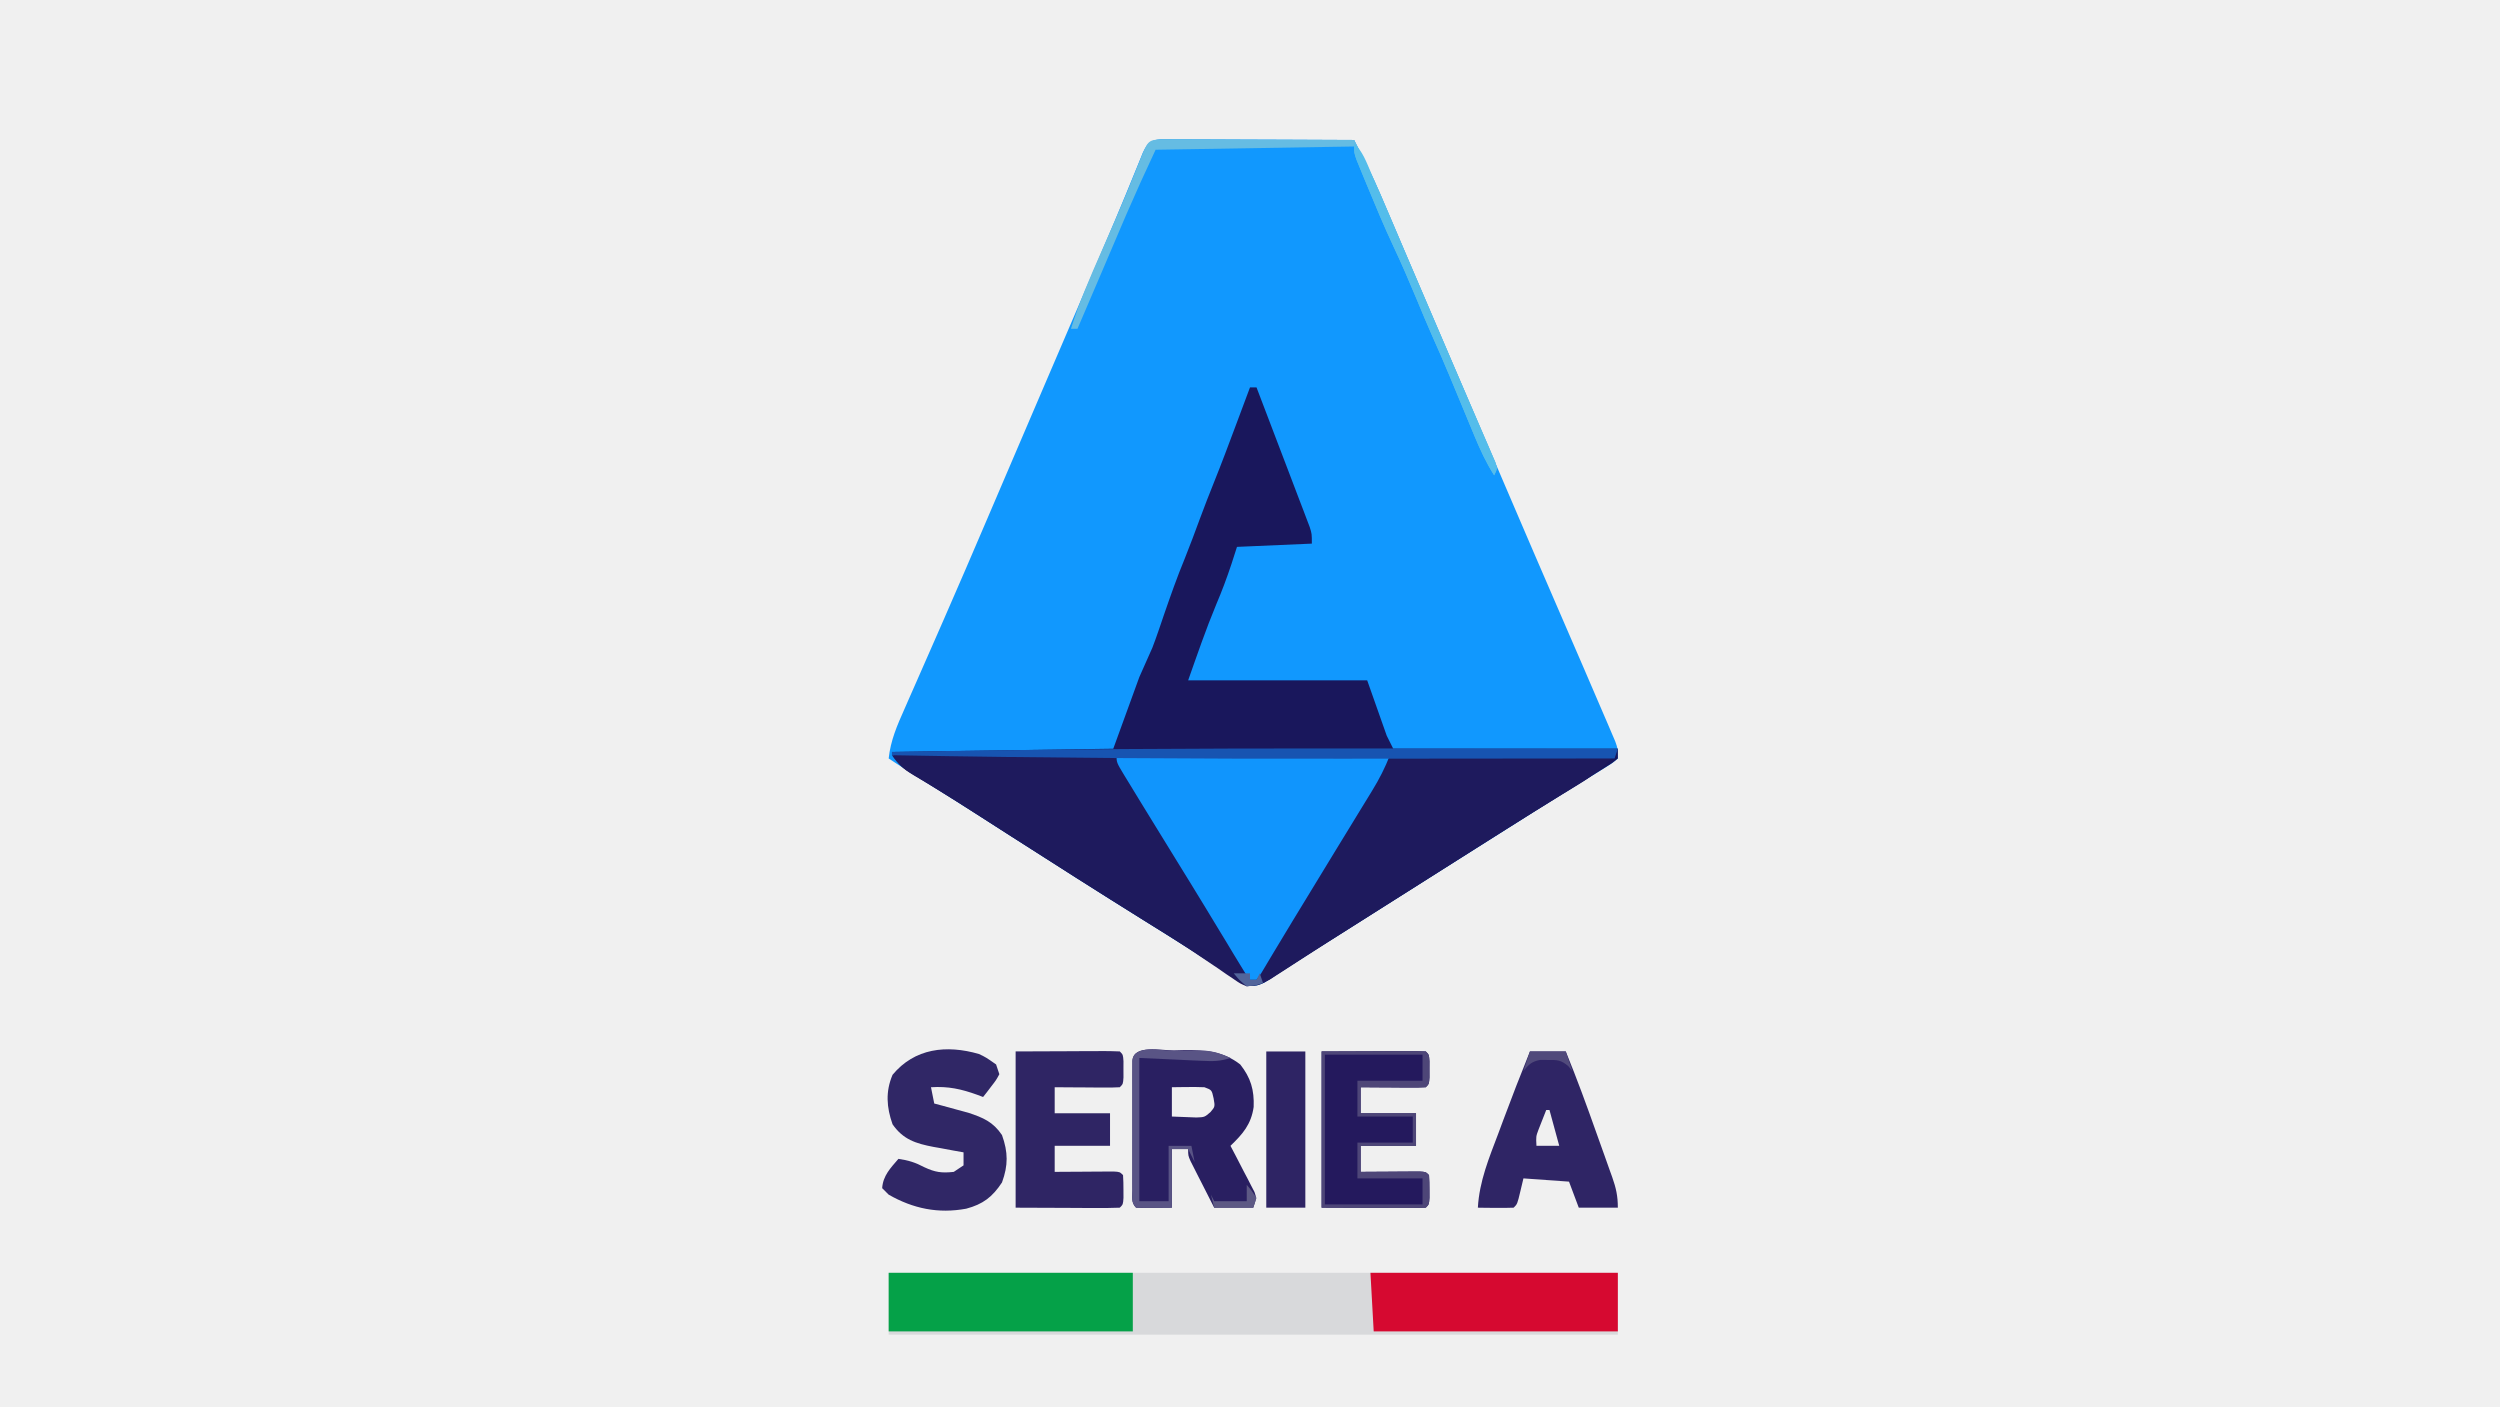
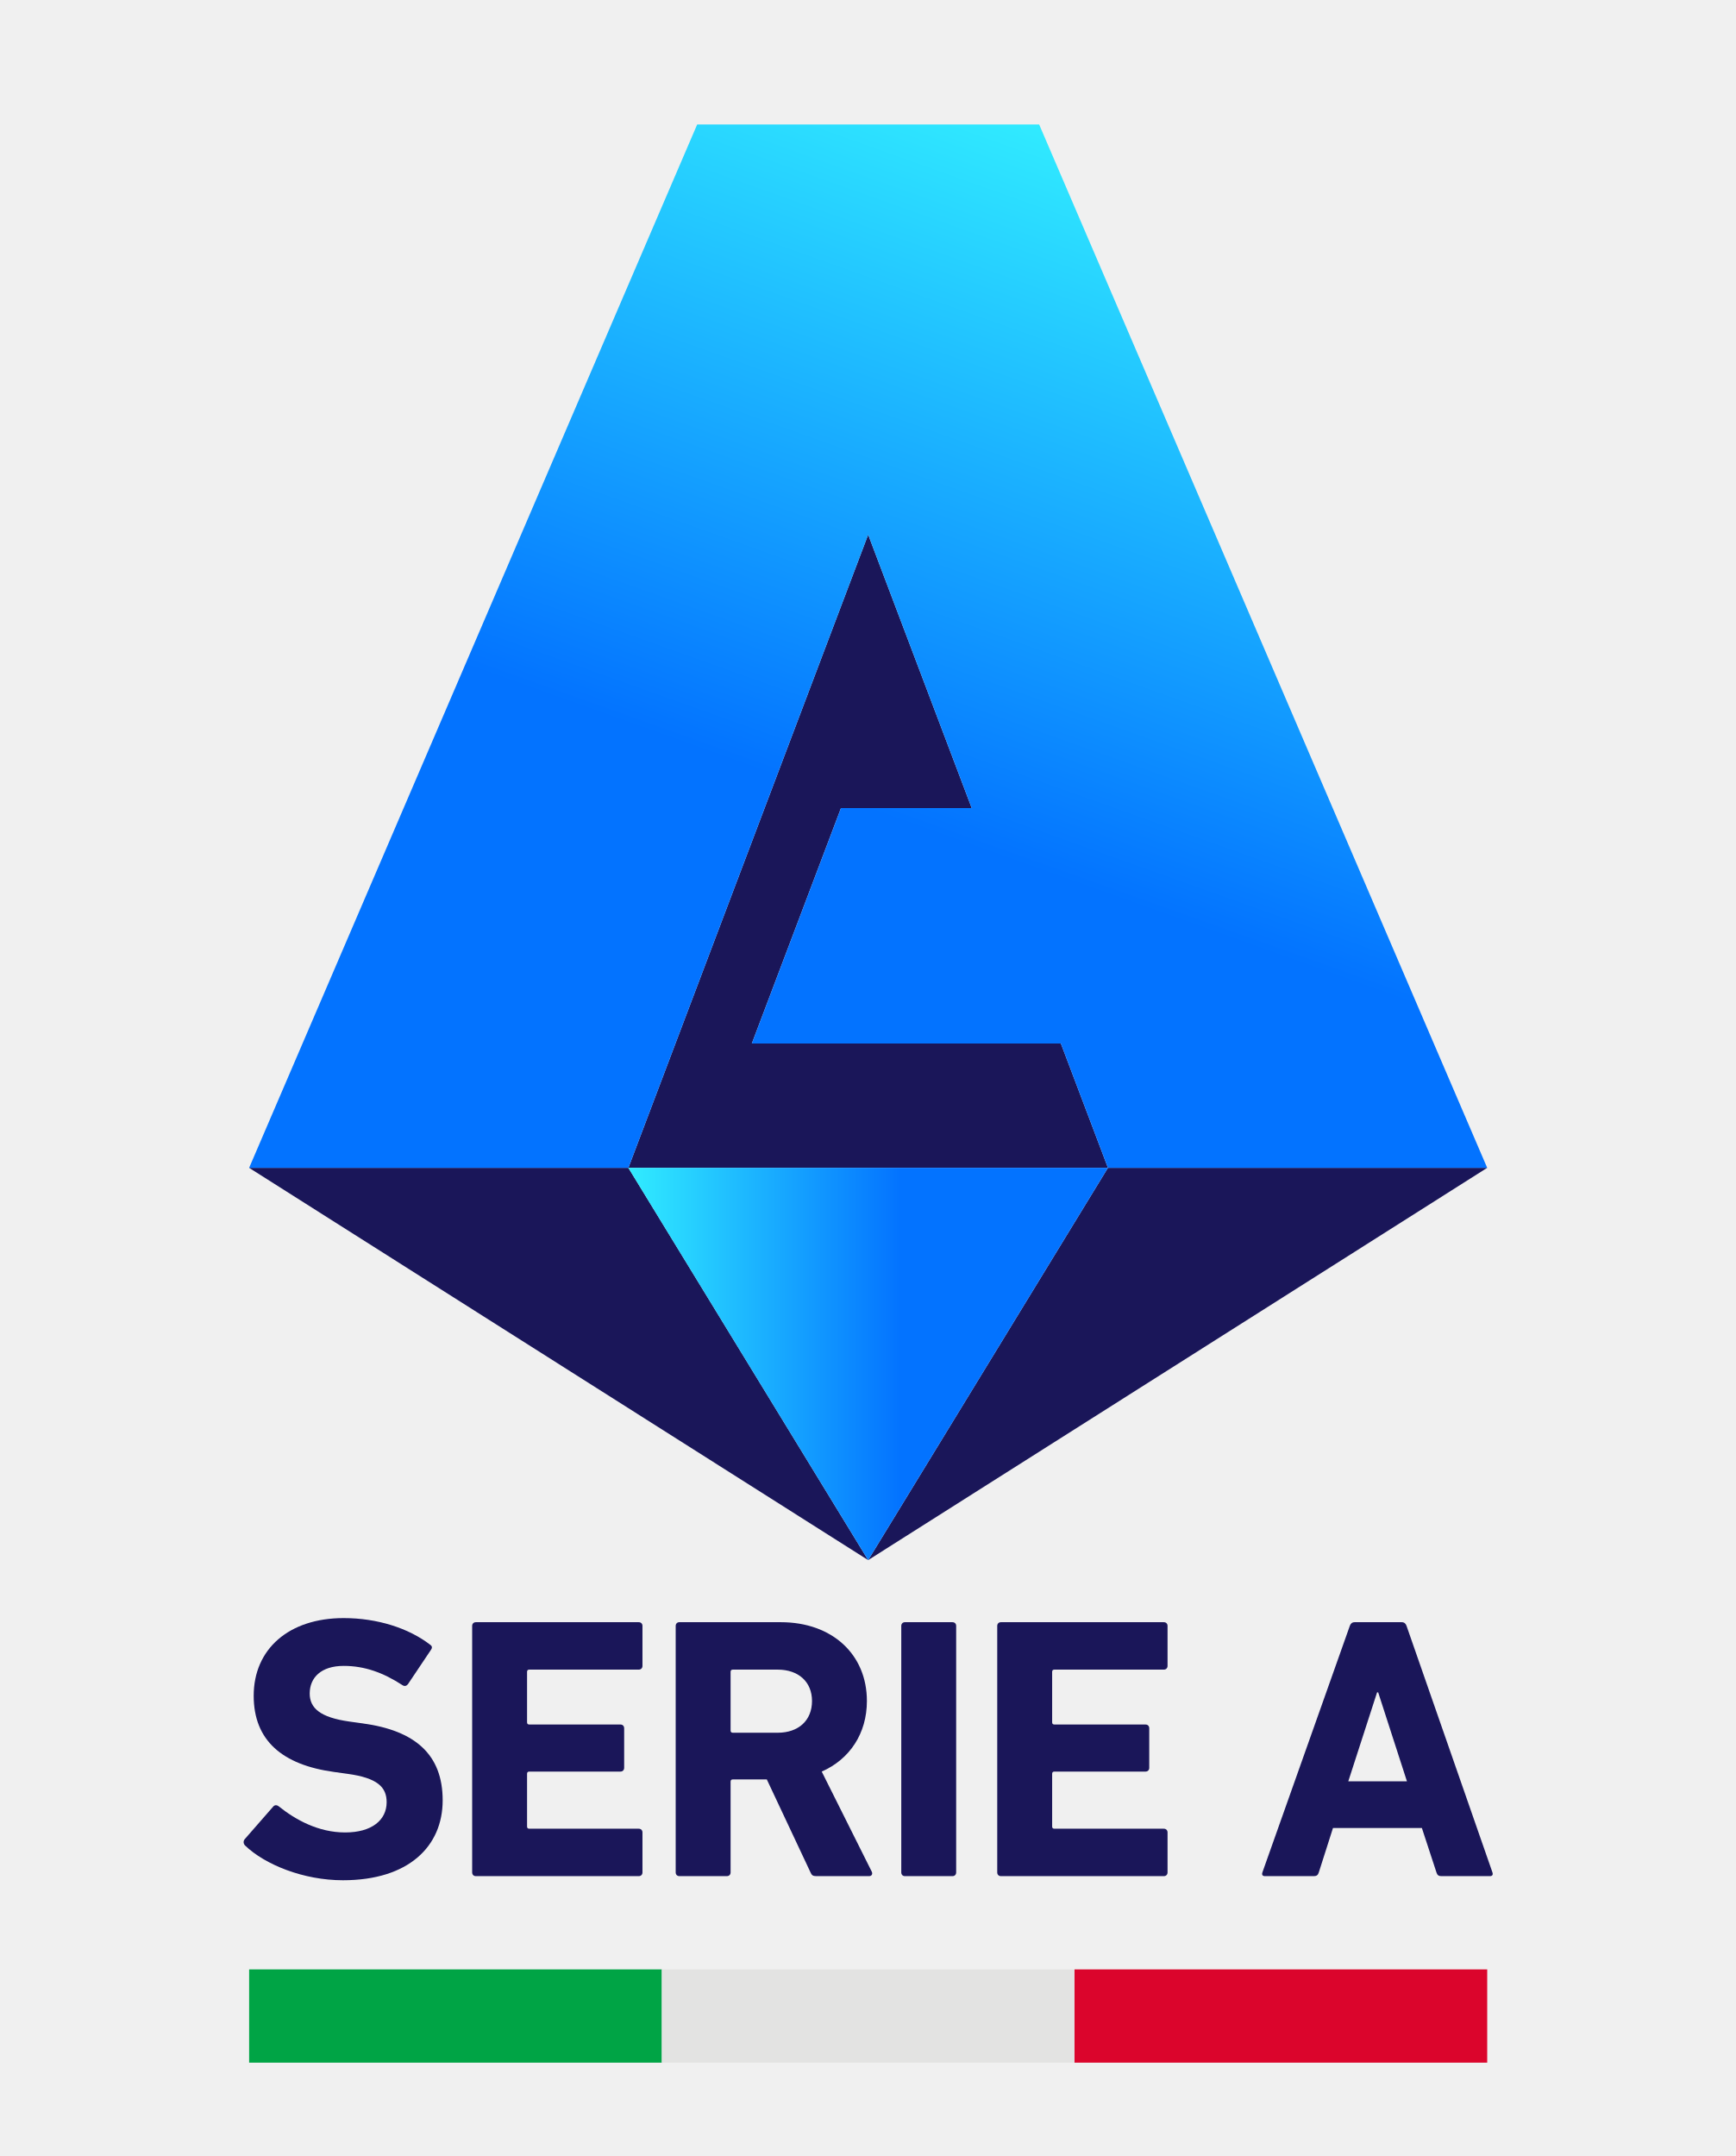
- <svg xmlns="http://www.w3.org/2000/svg" version="1.1" width="768" height="432">
-   <path d="M0 0 C1.645 0.007 1.645 0.007 3.324 0.013 C4.565 0.014 5.806 0.014 7.085 0.014 C8.445 0.024 9.804 0.035 11.164 0.045 C12.551 0.049 13.938 0.052 15.325 0.054 C18.978 0.061 22.631 0.081 26.284 0.103 C30.011 0.124 33.738 0.133 37.464 0.143 C44.778 0.164 52.092 0.198 59.406 0.241 C60.352 2.113 61.295 3.987 62.238 5.861 C62.764 6.905 63.289 7.948 63.831 9.023 C66.365 14.2 68.603 19.494 70.843 24.803 C71.634 26.662 72.425 28.522 73.216 30.381 C74.052 32.345 74.886 34.309 75.72 36.274 C78.219 42.158 80.741 48.032 83.262 53.906 C84.824 57.547 86.384 61.189 87.945 64.83 C88.453 66.015 88.453 66.015 88.971 67.224 C91.55 73.243 94.128 79.263 96.706 85.283 C99.314 91.373 101.922 97.463 104.531 103.553 C104.793 104.164 105.055 104.776 105.324 105.406 C111.428 119.655 117.54 133.899 123.718 148.116 C127.738 157.378 131.749 166.644 135.718 175.928 C136.194 177.029 136.669 178.131 137.159 179.265 C137.587 180.272 138.015 181.278 138.457 182.315 C138.835 183.197 139.213 184.08 139.602 184.989 C140.406 187.241 140.406 187.241 140.406 190.241 C138.688 191.676 138.688 191.676 136.261 193.174 C135.366 193.734 134.471 194.295 133.55 194.872 C132.574 195.468 131.598 196.064 130.593 196.678 C129.595 197.3 128.597 197.922 127.569 198.562 C125.509 199.845 123.446 201.124 121.381 202.399 C117.14 205.023 112.93 207.695 108.718 210.366 C107.163 211.348 105.607 212.329 104.05 213.311 C99.334 216.285 94.62 219.263 89.906 222.241 C88.322 223.241 86.739 224.241 85.156 225.241 C84.372 225.736 83.588 226.231 82.781 226.741 C80.406 228.241 78.031 229.741 75.656 231.241 C74.871 231.736 74.087 232.231 73.279 232.741 C71.701 233.738 70.122 234.735 68.544 235.732 C63.685 238.8 58.828 241.872 53.972 244.947 C51.589 246.453 49.203 247.955 46.816 249.455 C44.016 251.216 41.233 252.999 38.464 254.807 C37.299 255.556 36.134 256.304 34.968 257.053 C33.98 257.699 32.991 258.345 31.972 259.01 C28.992 260.439 28.421 260.28 25.406 259.241 C23.588 258.263 23.588 258.263 21.703 257.045 C20.982 256.585 20.262 256.124 19.52 255.649 C18.74 255.143 17.959 254.637 17.156 254.116 C15.439 253.016 13.721 251.917 12.003 250.819 C11.093 250.235 10.184 249.652 9.246 249.051 C4.385 245.952 -0.513 242.913 -5.407 239.866 C-18.987 231.391 -32.488 222.796 -45.965 214.158 C-48.133 212.769 -50.301 211.38 -52.469 209.991 C-53.519 209.318 -54.569 208.645 -55.651 207.951 C-62.963 203.27 -70.305 198.641 -77.68 194.061 C-79.671 192.817 -81.642 191.542 -83.594 190.241 C-82.998 184.676 -81.006 180.122 -78.754 175.069 C-78.361 174.17 -77.967 173.272 -77.562 172.347 C-76.711 170.407 -75.857 168.468 -75.001 166.531 C-73.173 162.396 -71.36 158.255 -69.546 154.114 C-68.61 151.976 -67.673 149.839 -66.735 147.703 C-62.192 137.345 -57.727 126.954 -53.282 116.553 C-52.535 114.808 -51.789 113.064 -51.043 111.319 C-49.589 107.922 -48.136 104.524 -46.683 101.125 C-43.738 94.236 -40.786 87.35 -37.833 80.464 C-36.914 78.32 -35.995 76.176 -35.077 74.032 C-32.277 67.496 -29.475 60.961 -26.667 54.428 C-25.359 51.385 -24.052 48.341 -22.746 45.298 C-22.108 43.813 -21.47 42.328 -20.832 40.843 C-16.313 30.323 -11.862 19.779 -7.562 9.168 C-7.195 8.272 -6.828 7.377 -6.45 6.455 C-6.137 5.683 -5.824 4.911 -5.501 4.115 C-4.098 1.215 -3.253 0.302 0 0 Z " fill="#1198FE" transform="translate(356.5943,42.75949)" />
-   <path d="M0 0 C0.66 0 1.32 0 2 0 C4.428 6.351 6.848 12.705 9.263 19.061 C10.086 21.224 10.91 23.386 11.737 25.548 C12.923 28.651 14.103 31.757 15.281 34.863 C15.839 36.317 15.839 36.317 16.408 37.799 C16.748 38.7 17.089 39.601 17.439 40.529 C17.741 41.321 18.043 42.114 18.355 42.931 C19 45 19 45 19 48 C7.615 48.495 7.615 48.495 -4 49 C-4.557 50.733 -5.114 52.465 -5.688 54.25 C-7.094 58.478 -8.62 62.592 -10.375 66.688 C-13.556 74.338 -16.242 82.187 -19 90 C-0.85 90 17.3 90 36 90 C37.98 95.61 39.96 101.22 42 107 C42.66 108.32 43.32 109.64 44 111 C66.77 111 89.54 111 113 111 C113 111.99 113 112.98 113 114 C111.282 115.435 111.282 115.435 108.855 116.934 C107.961 117.494 107.066 118.054 106.144 118.631 C105.168 119.227 104.193 119.823 103.188 120.438 C102.189 121.059 101.191 121.681 100.163 122.322 C98.103 123.605 96.041 124.884 93.976 126.159 C89.735 128.783 85.524 131.454 81.312 134.125 C79.757 135.107 78.201 136.089 76.645 137.07 C71.928 140.045 67.214 143.022 62.5 146 C60.917 147 59.333 148 57.75 149 C56.966 149.495 56.182 149.99 55.375 150.5 C53 152 50.625 153.5 48.25 155 C47.466 155.495 46.682 155.991 45.874 156.501 C44.295 157.498 42.717 158.495 41.138 159.491 C36.279 162.56 31.422 165.632 26.567 168.706 C24.184 170.213 21.797 171.714 19.41 173.215 C16.611 174.976 13.828 176.758 11.059 178.566 C9.893 179.315 8.728 180.064 7.562 180.812 C6.574 181.458 5.585 182.104 4.566 182.77 C1.586 184.199 1.016 184.04 -2 183 C-3.817 182.023 -3.817 182.023 -5.703 180.805 C-6.423 180.344 -7.144 179.883 -7.886 179.409 C-8.666 178.903 -9.446 178.396 -10.25 177.875 C-11.967 176.775 -13.684 175.676 -15.402 174.578 C-16.312 173.995 -17.222 173.412 -18.16 172.811 C-23.021 169.712 -27.919 166.672 -32.812 163.625 C-46.393 155.151 -59.894 146.555 -73.371 137.918 C-74.446 137.229 -75.521 136.54 -76.629 135.831 C-78.772 134.457 -80.914 133.082 -83.055 131.706 C-87.698 128.727 -92.349 125.768 -97.066 122.906 C-98.189 122.222 -98.189 122.222 -99.334 121.524 C-100.687 120.705 -102.044 119.894 -103.408 119.093 C-106.998 116.915 -108.041 115.919 -110 112 C-87.56 111.67 -65.12 111.34 -42 111 C-39.36 103.74 -36.72 96.48 -34 89 C-32.68 86.03 -31.36 83.06 -30 80 C-29.378 78.376 -28.778 76.744 -28.219 75.098 C-27.936 74.276 -27.654 73.453 -27.363 72.606 C-26.936 71.347 -26.936 71.347 -26.5 70.062 C-24.468 64.166 -22.409 58.313 -20.027 52.547 C-18.361 48.416 -16.827 44.235 -15.281 40.058 C-13.939 36.447 -12.55 32.861 -11.109 29.289 C-8.723 23.355 -6.485 17.367 -4.25 11.375 C-3.633 9.726 -3.633 9.726 -3.004 8.043 C-2.002 5.362 -1 2.681 0 0 Z " fill="#19175C" transform="translate(384,119)" />
-   <path d="M0 0 C8.762 -0.209 17.523 -0.369 26.287 -0.466 C30.357 -0.513 34.426 -0.577 38.495 -0.679 C42.424 -0.777 46.352 -0.831 50.282 -0.854 C51.779 -0.87 53.276 -0.903 54.772 -0.952 C66.471 -1.317 66.471 -1.317 70.165 1.865 C71.731 4.18 72.886 6.441 74 9 C74.626 9.989 75.251 10.977 75.896 11.996 C76.433 12.872 76.97 13.749 77.523 14.652 C78.144 15.664 78.765 16.676 79.405 17.718 C80.055 18.78 80.705 19.843 81.375 20.938 C82.424 22.646 83.472 24.355 84.521 26.064 C85.61 27.838 86.698 29.613 87.786 31.388 C91.089 36.777 94.395 42.163 97.704 47.548 C98.728 49.214 99.749 50.88 100.771 52.547 C104.507 58.646 104.507 58.646 108.453 64.609 C110 67 110 67 110 69 C110.66 69 111.32 69 112 69 C112.259 68.295 112.519 67.589 112.786 66.863 C114.096 63.774 115.67 61.056 117.422 58.195 C117.759 57.643 118.095 57.091 118.442 56.522 C119.541 54.721 120.646 52.923 121.75 51.125 C122.516 49.871 123.283 48.618 124.048 47.364 C125.608 44.811 127.169 42.259 128.731 39.708 C130.827 36.286 132.911 32.857 134.992 29.426 C135.607 28.412 136.223 27.398 136.856 26.353 C137.994 24.477 139.132 22.601 140.269 20.725 C151.112 2.888 151.112 2.888 154 0 C156.822 -0.241 156.822 -0.241 160.469 -0.227 C161.133 -0.227 161.796 -0.228 162.48 -0.228 C164.677 -0.227 166.873 -0.211 169.07 -0.195 C170.592 -0.192 172.114 -0.189 173.635 -0.187 C177.644 -0.179 181.652 -0.159 185.66 -0.137 C189.748 -0.117 193.837 -0.108 197.926 -0.098 C205.951 -0.076 213.975 -0.042 222 0 C218.799 3.262 215.83 5.958 211.93 8.348 C210.961 8.947 209.992 9.545 208.994 10.162 C207.964 10.789 206.935 11.416 205.875 12.062 C203.698 13.406 201.521 14.75 199.344 16.094 C198.266 16.756 197.188 17.419 196.078 18.102 C191.824 20.725 187.597 23.388 183.375 26.062 C182.619 26.54 181.864 27.018 181.085 27.51 C174.114 31.921 167.156 36.353 160.198 40.785 C153.476 45.065 146.748 49.335 140.003 53.577 C135.909 56.154 131.831 58.751 127.77 61.379 C126.909 61.932 126.048 62.486 125.161 63.056 C123.512 64.117 121.868 65.183 120.228 66.256 C119.113 66.971 119.113 66.971 117.977 67.699 C117.328 68.12 116.679 68.541 116.01 68.975 C113.608 70.2 111.691 70.766 109 71 C106.977 70.158 106.977 70.158 104.98 68.781 C104.218 68.269 103.456 67.757 102.67 67.229 C101.851 66.658 101.032 66.088 100.188 65.5 C98.388 64.288 96.587 63.079 94.785 61.871 C93.84 61.234 92.896 60.597 91.922 59.941 C87.056 56.709 82.09 53.64 77.125 50.562 C63.559 42.119 50.082 33.54 36.629 24.918 C35.554 24.229 34.479 23.54 33.371 22.831 C31.229 21.457 29.087 20.083 26.945 18.708 C22.296 15.728 17.64 12.762 12.934 9.871 C11.811 9.18 11.811 9.18 10.666 8.476 C9.311 7.646 7.954 6.822 6.592 6.005 C3.615 4.182 1.973 2.959 0 0 Z " fill="#1E1A5D" transform="translate(274,232)" />
-   <path d="M0 0 C73.92 0 147.84 0 224 0 C224 6.27 224 12.54 224 19 C150.08 19 76.16 19 0 19 C0 12.73 0 6.46 0 0 Z " fill="#D8D9DB" transform="translate(273,391)" />
-   <path d="M0 0 C27.72 0 55.44 0 84 0 C82.402 3.996 80.801 7.174 78.578 10.805 C78.241 11.357 77.905 11.909 77.558 12.478 C76.459 14.279 75.354 16.077 74.25 17.875 C73.483 19.13 72.716 20.385 71.949 21.641 C70.39 24.195 68.828 26.748 67.264 29.3 C64.568 33.704 61.886 38.116 59.205 42.53 C57.488 45.355 55.766 48.178 54.043 51 C52.155 54.095 50.281 57.198 48.426 60.312 C47.863 61.249 47.863 61.249 47.289 62.205 C46.339 63.789 45.396 65.377 44.453 66.965 C43.974 67.636 43.494 68.308 43 69 C42.34 69 41.68 69 41 69 C39.558 67.026 39.558 67.026 37.867 64.227 C37.234 63.187 36.6 62.147 35.948 61.075 C35.257 59.925 34.566 58.775 33.875 57.625 C33.161 56.448 32.446 55.271 31.73 54.094 C30.236 51.637 28.745 49.178 27.256 46.717 C24.401 42.005 21.505 37.317 18.61 32.628 C15.397 27.425 12.198 22.213 9 17 C8.482 16.156 7.963 15.312 7.429 14.443 C6.114 12.298 4.806 10.15 3.5 8 C3.132 7.401 2.764 6.802 2.385 6.185 C0 2.232 0 2.232 0 0 Z " fill="#1095FD" transform="translate(343,232)" />
-   <path d="M0 0 C1.073 -0.029 2.146 -0.058 3.252 -0.088 C9.713 -0.139 15.189 0.223 20.438 4.312 C23.682 8.417 24.761 12.146 24.562 17.375 C23.793 22.727 21.226 25.661 17.438 29.312 C18.027 30.433 18.616 31.553 19.223 32.707 C19.982 34.179 20.741 35.652 21.5 37.125 C21.89 37.863 22.28 38.601 22.682 39.361 C23.228 40.43 23.228 40.43 23.785 41.52 C24.126 42.174 24.466 42.829 24.817 43.503 C25.438 45.312 25.438 45.312 24.438 48.312 C20.477 48.312 16.517 48.312 12.438 48.312 C11.099 45.69 9.767 43.065 8.438 40.438 C8.056 39.691 7.674 38.945 7.281 38.176 C6.92 37.46 6.559 36.745 6.188 36.008 C5.852 35.348 5.517 34.688 5.172 34.008 C4.438 32.312 4.438 32.312 4.438 30.312 C2.788 30.312 1.137 30.312 -0.562 30.312 C-0.562 36.252 -0.562 42.193 -0.562 48.312 C-9.059 48.41 -9.059 48.41 -11.562 48.312 C-13.136 46.739 -12.69 45.176 -12.692 42.992 C-12.695 42.075 -12.698 41.157 -12.701 40.211 C-12.699 39.214 -12.697 38.216 -12.695 37.188 C-12.696 36.17 -12.697 35.153 -12.698 34.105 C-12.699 31.95 -12.697 29.794 -12.693 27.639 C-12.688 24.327 -12.693 21.015 -12.699 17.703 C-12.699 15.615 -12.697 13.526 -12.695 11.438 C-12.697 10.44 -12.699 9.442 -12.701 8.414 C-12.698 7.496 -12.695 6.578 -12.692 5.633 C-12.691 4.821 -12.69 4.009 -12.689 3.172 C-12.341 -1.928 -3.806 0.033 0 0 Z M-0.562 11.312 C-0.562 14.283 -0.562 17.253 -0.562 20.312 C1.041 20.394 2.645 20.452 4.25 20.5 C5.143 20.535 6.037 20.57 6.957 20.605 C9.479 20.514 9.479 20.514 11.273 18.965 C12.714 17.29 12.714 17.29 12.25 14.688 C11.691 12.147 11.691 12.147 9.438 11.312 C7.73 11.243 6.021 11.228 4.312 11.25 C3.402 11.259 2.492 11.268 1.555 11.277 C0.507 11.295 0.507 11.295 -0.562 11.312 Z " fill="#291F61" transform="translate(360.5625,322.6875)" />
-   <path d="M0 0 C25.08 0 50.16 0 76 0 C76 5.94 76 11.88 76 18 C51.25 18 26.5 18 1 18 C0.67 12.06 0.34 6.12 0 0 Z " fill="#D60930" transform="translate(421,391)" />
-   <path d="M0 0 C24.75 0 49.5 0 75 0 C75 5.94 75 11.88 75 18 C50.25 18 25.5 18 0 18 C0 12.06 0 6.12 0 0 Z " fill="#05A148" transform="translate(273,391)" />
-   <path d="M0 0 C5.259 -0.021 10.519 -0.041 15.938 -0.062 C17.599 -0.072 19.261 -0.081 20.972 -0.09 C22.269 -0.093 23.566 -0.095 24.902 -0.098 C25.931 -0.105 25.931 -0.105 26.981 -0.113 C28.654 -0.113 30.328 -0.062 32 0 C33 1 33 1 33.133 3.031 C33.13 3.846 33.128 4.661 33.125 5.5 C33.129 6.722 33.129 6.722 33.133 7.969 C33 10 33 10 32 11 C30.511 11.087 29.019 11.107 27.527 11.098 C26.628 11.094 25.729 11.091 24.803 11.088 C23.857 11.08 22.912 11.071 21.938 11.062 C20.988 11.058 20.039 11.053 19.061 11.049 C16.707 11.037 14.354 11.021 12 11 C12 13.64 12 16.28 12 19 C17.61 19 23.22 19 29 19 C29 22.3 29 25.6 29 29 C23.39 29 17.78 29 12 29 C12 31.64 12 34.28 12 37 C12.601 36.995 13.201 36.99 13.82 36.984 C16.526 36.963 19.232 36.95 21.938 36.938 C22.883 36.929 23.829 36.921 24.803 36.912 C26.151 36.907 26.151 36.907 27.527 36.902 C28.36 36.897 29.193 36.892 30.051 36.886 C32 37 32 37 33 38 C33.098 39.497 33.13 40.999 33.125 42.5 C33.129 43.722 33.129 43.722 33.133 44.969 C33 47 33 47 32 48 C29.625 48.088 27.278 48.115 24.902 48.098 C23.605 48.095 22.309 48.093 20.972 48.09 C19.311 48.081 17.649 48.072 15.938 48.062 C10.678 48.042 5.419 48.021 0 48 C0 32.16 0 16.32 0 0 Z " fill="#24195D" transform="translate(406,323)" />
-   <path d="M0 0 C5.259 -0.021 10.519 -0.041 15.938 -0.062 C17.599 -0.072 19.261 -0.081 20.972 -0.09 C22.269 -0.093 23.566 -0.095 24.902 -0.098 C25.931 -0.105 25.931 -0.105 26.981 -0.113 C28.654 -0.113 30.328 -0.062 32 0 C33 1 33 1 33.133 3.031 C33.13 3.846 33.128 4.661 33.125 5.5 C33.129 6.722 33.129 6.722 33.133 7.969 C33 10 33 10 32 11 C30.511 11.087 29.019 11.107 27.527 11.098 C26.628 11.094 25.729 11.091 24.803 11.088 C23.857 11.08 22.912 11.071 21.938 11.062 C20.988 11.058 20.039 11.053 19.061 11.049 C16.707 11.037 14.354 11.021 12 11 C12 13.64 12 16.28 12 19 C17.61 19 23.22 19 29 19 C29 22.3 29 25.6 29 29 C23.39 29 17.78 29 12 29 C12 31.64 12 34.28 12 37 C12.601 36.995 13.201 36.99 13.82 36.984 C16.526 36.963 19.232 36.95 21.938 36.938 C22.883 36.929 23.829 36.921 24.803 36.912 C26.151 36.907 26.151 36.907 27.527 36.902 C28.36 36.897 29.193 36.892 30.051 36.886 C32 37 32 37 33 38 C33.098 39.497 33.13 40.999 33.125 42.5 C33.129 43.722 33.129 43.722 33.133 44.969 C33 47 33 47 32 48 C29.625 48.088 27.278 48.115 24.902 48.098 C23.605 48.095 22.309 48.093 20.972 48.09 C19.311 48.081 17.649 48.072 15.938 48.062 C10.678 48.042 5.419 48.021 0 48 C0 32.16 0 16.32 0 0 Z " fill="#2F2564" transform="translate(312,323)" />
-   <path d="M0 0 C2.141 1.023 2.141 1.023 5.266 3.211 C5.761 4.696 5.761 4.696 6.266 6.211 C5.27 8.035 5.27 8.035 3.828 9.898 C3.355 10.521 2.882 11.144 2.395 11.785 C2.022 12.256 1.649 12.726 1.266 13.211 C0.697 12.994 0.129 12.778 -0.457 12.555 C-5.459 10.751 -9.424 9.872 -14.734 10.211 C-14.404 11.861 -14.074 13.511 -13.734 15.211 C-12.305 15.592 -12.305 15.592 -10.848 15.98 C-9.593 16.325 -8.339 16.669 -7.047 17.023 C-5.185 17.528 -5.185 17.528 -3.285 18.043 C1.306 19.553 4.351 20.854 7.078 24.898 C8.966 30.164 9 34.202 7.078 39.461 C4.131 43.933 1.228 46.152 -3.922 47.523 C-12.501 49.103 -20.186 47.522 -27.734 43.211 C-28.394 42.551 -29.054 41.891 -29.734 41.211 C-29.469 37.36 -27.174 35.044 -24.734 32.211 C-21.684 32.66 -19.544 33.312 -16.797 34.773 C-13.426 36.356 -11.411 36.619 -7.734 36.211 C-6.744 35.551 -5.754 34.891 -4.734 34.211 C-4.734 32.891 -4.734 31.571 -4.734 30.211 C-5.759 30.029 -6.784 29.847 -7.84 29.66 C-9.201 29.407 -10.561 29.153 -11.922 28.898 C-12.595 28.78 -13.269 28.663 -13.963 28.541 C-19.423 27.502 -23.331 26.243 -26.547 21.586 C-28.391 16.345 -28.732 11.573 -26.547 6.398 C-19.751 -1.804 -9.986 -2.882 0 0 Z " fill="#302766" transform="translate(300.7344,323.7891)" />
-   <path d="M0 0 C3.63 0 7.26 0 11 0 C14.399 8.266 17.446 16.638 20.429 25.061 C21.256 27.393 22.093 29.722 22.93 32.051 C23.459 33.541 23.988 35.032 24.516 36.523 C24.891 37.561 24.891 37.561 25.273 38.619 C26.454 41.987 27 44.378 27 48 C23.04 48 19.08 48 15 48 C14.01 45.36 13.02 42.72 12 40 C5.07 39.505 5.07 39.505 -2 39 C-2.309 40.299 -2.619 41.599 -2.938 42.938 C-3.875 46.875 -3.875 46.875 -5 48 C-6.853 48.072 -8.708 48.084 -10.562 48.062 C-11.574 48.053 -12.586 48.044 -13.629 48.035 C-14.411 48.024 -15.194 48.012 -16 48 C-15.556 39.882 -12.531 32.65 -9.688 25.125 C-9.195 23.801 -8.704 22.477 -8.213 21.152 C-5.576 14.061 -2.844 7.012 0 0 Z M5 18 C4.494 19.268 3.995 20.54 3.5 21.812 C3.222 22.52 2.943 23.228 2.656 23.957 C1.847 26.118 1.847 26.118 2 29 C4.31 29 6.62 29 9 29 C8.01 25.37 7.02 21.74 6 18 C5.67 18 5.34 18 5 18 Z " fill="#2F2565" transform="translate(470,323)" />
-   <path d="M0 0 C3.96 0 7.92 0 12 0 C12 15.84 12 31.68 12 48 C8.04 48 4.08 48 0 48 C0 32.16 0 16.32 0 0 Z " fill="#2E2464" transform="translate(389,323)" />
-   <path d="M0 0 C1.645 0.007 1.645 0.007 3.324 0.013 C4.565 0.014 5.806 0.014 7.085 0.014 C8.445 0.024 9.804 0.035 11.164 0.045 C12.551 0.049 13.938 0.052 15.325 0.054 C18.978 0.061 22.631 0.081 26.284 0.103 C30.011 0.124 33.738 0.133 37.464 0.143 C44.778 0.164 52.092 0.198 59.406 0.241 C60.352 2.113 61.295 3.987 62.238 5.861 C62.764 6.905 63.289 7.948 63.831 9.023 C66.365 14.2 68.603 19.494 70.843 24.803 C71.62 26.631 72.398 28.458 73.175 30.286 C73.724 31.575 74.272 32.865 74.819 34.155 C77.227 39.828 79.655 45.493 82.087 51.156 C84.625 57.063 87.155 62.974 89.682 68.886 C91.449 73.014 93.225 77.138 95.01 81.259 C96.314 84.271 97.609 87.287 98.906 90.303 C99.381 91.391 99.856 92.479 100.345 93.6 C100.768 94.586 101.19 95.572 101.624 96.588 C101.995 97.444 102.366 98.3 102.748 99.182 C103.406 101.241 103.406 101.241 102.406 103.241 C99.963 99.397 98.152 95.493 96.41 91.287 C95.997 90.298 95.997 90.298 95.577 89.288 C94.704 87.191 93.836 85.091 92.968 82.991 C91.825 80.235 90.68 77.48 89.535 74.725 C89.259 74.061 88.984 73.398 88.7 72.714 C86.96 68.538 85.164 64.392 83.307 60.267 C81.648 56.537 80.099 52.76 78.531 48.991 C76.272 43.587 73.973 38.223 71.468 32.928 C68.633 26.88 66.071 20.73 63.531 14.553 C63.125 13.571 62.719 12.589 62.301 11.577 C61.738 10.198 61.738 10.198 61.164 8.791 C60.825 7.963 60.486 7.134 60.137 6.281 C59.406 4.241 59.406 4.241 59.406 2.241 C39.276 2.571 19.146 2.901 -1.594 3.241 C-6.195 13.154 -6.195 13.154 -10.594 23.143 C-11.089 24.301 -11.584 25.459 -12.094 26.653 C-12.589 27.816 -13.084 28.979 -13.594 30.178 C-15.094 33.692 -15.094 33.692 -16.594 37.205 C-17.082 38.349 -17.569 39.492 -18.071 40.67 C-20.571 46.53 -23.083 52.385 -25.594 58.241 C-26.254 58.241 -26.914 58.241 -27.594 58.241 C-25.096 50.148 -21.753 42.479 -18.344 34.741 C-17.174 32.07 -16.007 29.398 -14.84 26.725 C-14.557 26.075 -14.273 25.425 -13.98 24.755 C-11.413 18.859 -8.954 12.922 -6.599 6.938 C-3.971 0.368 -3.971 0.368 0 0 Z " fill="#65BCE3" transform="translate(356.5943,42.75949)" />
-   <path d="M0 0 C5.259 -0.021 10.519 -0.041 15.938 -0.062 C17.599 -0.072 19.261 -0.081 20.972 -0.09 C22.269 -0.093 23.566 -0.095 24.902 -0.098 C25.931 -0.105 25.931 -0.105 26.981 -0.113 C28.654 -0.113 30.328 -0.062 32 0 C33 1 33 1 33.133 3.031 C33.13 3.846 33.128 4.661 33.125 5.5 C33.129 6.722 33.129 6.722 33.133 7.969 C33 10 33 10 32 11 C30.511 11.087 29.019 11.107 27.527 11.098 C26.628 11.094 25.729 11.091 24.803 11.088 C23.857 11.08 22.912 11.071 21.938 11.062 C20.988 11.058 20.039 11.053 19.061 11.049 C16.707 11.037 14.354 11.021 12 11 C12 13.64 12 16.28 12 19 C17.61 19 23.22 19 29 19 C29 22.3 29 25.6 29 29 C23.39 29 17.78 29 12 29 C12 31.64 12 34.28 12 37 C12.601 36.995 13.201 36.99 13.82 36.984 C16.526 36.963 19.232 36.95 21.938 36.938 C22.883 36.929 23.829 36.921 24.803 36.912 C26.151 36.907 26.151 36.907 27.527 36.902 C28.36 36.897 29.193 36.892 30.051 36.886 C32 37 32 37 33 38 C33.098 39.497 33.13 40.999 33.125 42.5 C33.129 43.722 33.129 43.722 33.133 44.969 C33 47 33 47 32 48 C29.625 48.088 27.278 48.115 24.902 48.098 C23.605 48.095 22.309 48.093 20.972 48.09 C19.311 48.081 17.649 48.072 15.938 48.062 C10.678 48.042 5.419 48.021 0 48 C0 32.16 0 16.32 0 0 Z M1 1 C1 16.18 1 31.36 1 47 C10.9 47 20.8 47 31 47 C31 44.36 31 41.72 31 39 C24.4 39 17.8 39 11 39 C11 35.37 11 31.74 11 28 C16.61 28 22.22 28 28 28 C28 25.36 28 22.72 28 20 C22.39 20 16.78 20 11 20 C11 16.37 11 12.74 11 9 C17.6 9 24.2 9 31 9 C31 6.36 31 3.72 31 1 C21.1 1 11.2 1 1 1 Z " fill="#4E4678" transform="translate(406,323)" />
-   <path d="M0 0 C8.879 0.012 17.758 0.017 26.637 0.022 C44.781 0.032 62.924 0.049 81.068 0.072 C80.738 1.062 80.408 2.052 80.068 3.072 C61.163 3.096 42.259 3.113 23.354 3.124 C14.567 3.129 5.78 3.136 -3.006 3.147 C-49.325 3.208 -95.621 2.927 -141.932 2.072 C-141.932 1.742 -141.932 1.412 -141.932 1.072 C-94.618 0.198 -47.321 -0.063 0 0 Z " fill="#1754B1" transform="translate(415.932,229.928)" />
-   <path d="M0 0 C1.098 -0.012 2.197 -0.024 3.328 -0.037 C4.39 -0.039 5.452 -0.041 6.547 -0.043 C7.52 -0.047 8.493 -0.051 9.495 -0.055 C12.421 0.203 14.594 0.966 17.25 2.188 C14.002 3.27 11.891 3.222 8.488 3.066 C6.977 3.002 6.977 3.002 5.435 2.936 C4.157 2.874 2.879 2.813 1.562 2.75 C-2.501 2.564 -6.564 2.379 -10.75 2.188 C-10.75 16.707 -10.75 31.227 -10.75 46.188 C-7.78 46.188 -4.81 46.188 -1.75 46.188 C-1.75 40.578 -1.75 34.968 -1.75 29.188 C0.56 29.188 2.87 29.188 5.25 29.188 C5.58 30.837 5.91 32.487 6.25 34.188 C5.59 32.867 4.93 31.547 4.25 30.188 C2.6 30.188 0.95 30.188 -0.75 30.188 C-0.75 36.127 -0.75 42.068 -0.75 48.188 C-9.246 48.285 -9.246 48.285 -11.75 48.188 C-13.323 46.614 -12.877 45.051 -12.879 42.867 C-12.883 41.95 -12.886 41.032 -12.889 40.086 C-12.887 39.089 -12.885 38.091 -12.883 37.062 C-12.884 36.045 -12.885 35.028 -12.886 33.98 C-12.886 31.825 -12.885 29.669 -12.88 27.514 C-12.875 24.202 -12.88 20.89 -12.887 17.578 C-12.886 15.49 -12.885 13.401 -12.883 11.312 C-12.885 10.315 -12.887 9.317 -12.889 8.289 C-12.886 7.371 -12.883 6.453 -12.879 5.508 C-12.879 4.696 -12.878 3.884 -12.877 3.047 C-12.527 -2.082 -3.815 0.002 0 0 Z " fill="#595485" transform="translate(360.75,322.8125)" />
-   <path d="M0 0 C2.633 2.633 3.735 5.684 5.168 9.059 C5.479 9.782 5.791 10.505 6.112 11.25 C7.142 13.644 8.165 16.041 9.188 18.438 C9.906 20.112 10.625 21.786 11.344 23.46 C12.832 26.925 14.317 30.391 15.8 33.857 C17.864 38.683 19.935 43.506 22.008 48.328 C24.807 54.84 27.596 61.357 30.379 67.876 C32.104 71.915 33.84 75.948 35.586 79.977 C36.394 81.844 37.199 83.712 38.003 85.581 C38.976 87.844 39.955 90.105 40.941 92.362 C41.362 93.347 41.784 94.333 42.219 95.348 C42.589 96.204 42.96 97.06 43.342 97.942 C44 100 44 100 43 102 C40.557 98.156 38.746 94.252 37.004 90.047 C36.729 89.387 36.454 88.728 36.171 88.048 C35.298 85.95 34.43 83.85 33.562 81.75 C32.42 78.994 31.275 76.239 30.129 73.484 C29.853 72.821 29.578 72.157 29.294 71.474 C27.555 67.297 25.759 63.152 23.901 59.026 C22.242 55.296 20.694 51.519 19.125 47.75 C16.866 42.347 14.567 36.983 12.062 31.688 C9.239 25.656 6.667 19.53 4.125 13.375 C3.719 12.401 3.313 11.428 2.895 10.425 C2.332 9.05 2.332 9.05 1.758 7.648 C1.419 6.825 1.08 6.002 0.731 5.154 C0 3 0 3 0 0 Z " fill="#54BDEB" transform="translate(416,44)" />
-   <path d="M0 0 C1.562 1.812 1.562 1.812 3 4 C2.67 4.99 2.34 5.98 2 7 C-1.96 7 -5.92 7 -10 7 C-10.33 5.68 -10.66 4.36 -11 3 C-10.67 3.66 -10.34 4.32 -10 5 C-6.7 5 -3.4 5 0 5 C0 3.35 0 1.7 0 0 Z " fill="#5D5984" transform="translate(383,364)" />
-   <path d="M0 0 C3.63 0 7.26 0 11 0 C11.66 1.98 12.32 3.96 13 6 C12.598 5.513 12.196 5.025 11.781 4.523 C9.548 2.614 8.402 2.596 5.5 2.625 C4.34 2.613 4.34 2.613 3.156 2.602 C0.548 3.083 -0.339 3.987 -2 6 C-1.34 4.02 -0.68 2.04 0 0 Z " fill="#514A7B" transform="translate(470,323)" />
-   <path d="M0 0 C1.65 0 3.3 0 5 0 C5 0.66 5 1.32 5 2 C5.66 2 6.32 2 7 2 C7.33 1.34 7.66 0.68 8 0 C8.33 0.99 8.66 1.98 9 3 C6.75 3.75 6.75 3.75 4 4 C1.688 2.062 1.688 2.062 0 0 Z " fill="#52659B" transform="translate(379,299)" />
+ <svg xmlns="http://www.w3.org/2000/svg" xml:space="preserve" width="240.028" height="298.172" viewBox="0 0 63.507 78.891">
+   <defs>
+     <linearGradient id="b" x1="0" x2="1" y1="0" y2="0" gradientTransform="matrix(39.03276 0 0 -39.03276 3602.812 1974.39)" gradientUnits="userSpaceOnUse" spreadMethod="pad">
+       <stop offset="0" style="stop-opacity:1;stop-color:#31ecff" />
+       <stop offset=".567" style="stop-opacity:1;stop-color:#0373ff" />
+       <stop offset=".812" style="stop-opacity:1;stop-color:#0373ff" />
+       <stop offset="1" style="stop-opacity:1;stop-color:#0373ff" />
+     </linearGradient>
+     <linearGradient id="c" x1="0" x2="1" y1="0" y2="0" gradientTransform="scale(-101.7819 101.7819)rotate(-70 -3.415 35.784)" gradientUnits="userSpaceOnUse" spreadMethod="pad">
+       <stop offset="0" style="stop-opacity:1;stop-color:#31ecff" />
+       <stop offset=".561" style="stop-opacity:1;stop-color:#0373ff" />
+       <stop offset=".803" style="stop-opacity:1;stop-color:#0373ff" />
+       <stop offset="1" style="stop-opacity:1;stop-color:#0373ff" />
+     </linearGradient>
+     <clipPath id="a" clipPathUnits="userSpaceOnUse">
+       <path d="M0 2160h3840V0H0Z" />
+     </clipPath>
+   </defs>
+   <path fill="none" d="M63.507 78.891H0V0h63.507z" style="fill:#fff;fill-opacity:0;fill-rule:nonzero;stroke:none;stroke-width:.383" />
+   <g clip-path="url(#a)" style="display:inline" transform="matrix(.44962 0 0 -.44962 -1596.905 937.635)">
+     <path d="M0 0c-.122.121-.183.334-.031.517l2.31 2.644c.122.152.304.152.456.03 1.368-1.094 3.222-2.127 5.41-2.127 2.158 0 3.374 1.002 3.374 2.462 0 1.215-.729 1.975-3.191 2.309l-1.095.153C3.039 6.565.699 8.54.699 12.187c0 3.8 2.857 6.323 7.325 6.323 2.735 0 5.289-.821 7.021-2.158.182-.122.213-.244.061-.456l-1.854-2.767c-.122-.151-.274-.182-.426-.09-1.58 1.033-3.1 1.58-4.802 1.58-1.824 0-2.766-.942-2.766-2.249 0-1.185.851-1.945 3.221-2.279l1.095-.153c4.255-.577 6.505-2.522 6.505-6.261 0-3.738-2.766-6.503-8.116-6.503C4.741-2.826 1.61-1.55 0 0" style="fill:#1a1659;fill-opacity:1;fill-rule:nonzero;stroke:none" transform="translate(3571.624 1935.2)" />
+     <path d="M0 0c0 .182.122.303.304.303h13.251c.183 0 .305-.121.305-.303v-3.252c0-.183-.122-.304-.305-.304H4.65q-.183 0-.182-.183v-4.103q0-.182.182-.182h7.416c.182 0 .304-.122.304-.304v-3.222c0-.182-.122-.304-.304-.304H4.65q-.183 0-.182-.182v-4.286q0-.182.182-.182h8.905c.183 0 .305-.122.305-.303v-3.253c0-.182-.122-.304-.305-.304H.304c-.182 0-.304.122-.304.304Z" style="fill:#1a1659;fill-opacity:1;fill-rule:nonzero;stroke:none" transform="translate(3590.103 1953.072)" />
+     <path d="M0 0c0 1.55-1.094 2.553-2.796 2.553h-3.647q-.183 0-.183-.183v-4.772q0-.182.183-.182h3.647C-1.094-2.584 0-1.581 0 0m.334-14.254c-.273 0-.365.09-.456.304l-3.556 7.567h-2.765q-.183 0-.183-.182v-7.385c0-.183-.122-.304-.304-.304h-3.86c-.182 0-.304.121-.304.304V6.109c0 .182.122.304.304.304h8.237c4.224 0 7.02-2.644 7.02-6.413 0-2.645-1.398-4.742-3.677-5.745l4.073-8.145c.09-.182 0-.364-.213-.364z" style="fill:#1a1659;fill-opacity:1;fill-rule:nonzero;stroke:none" transform="translate(3617.761 1946.963)" />
+     <path d="M0 0c0 .182.122.303.304.303h3.86c.183 0 .304-.121.304-.303v-20.06c0-.182-.121-.304-.304-.304H.304c-.182 0-.304.122-.304.304Z" style="fill:#1a1659;fill-opacity:1;fill-rule:nonzero;stroke:none" transform="translate(3625.025 1953.072)" />
+     <path d="M0 0c0 .182.121.303.304.303h13.251c.183 0 .305-.121.305-.303v-3.252c0-.183-.122-.304-.305-.304H4.65q-.182 0-.182-.183v-4.103q0-.182.182-.182h7.416c.182 0 .304-.122.304-.304v-3.222c0-.182-.122-.304-.304-.304H4.65q-.182 0-.182-.182v-4.286q0-.182.182-.182h8.905c.183 0 .305-.122.305-.303v-3.253c0-.182-.122-.304-.305-.304H.304c-.183 0-.304.122-.304.304Z" style="fill:#1a1659;fill-opacity:1;fill-rule:nonzero;stroke:none" transform="translate(3632.836 1953.072)" />
+     <path d="m0 0-2.34 7.234h-.091L-4.772 0Zm-4.65 12.644c.061.181.182.303.395.303h3.83c.213 0 .334-.122.394-.303l6.99-20.06c.062-.183 0-.304-.212-.304H2.796c-.213 0-.334.091-.394.304L1.216-3.8h-7.234l-1.155-3.616c-.061-.213-.182-.304-.395-.304h-3.982c-.213 0-.273.121-.213.304z" style="fill:#1a1659;fill-opacity:1;fill-rule:nonzero;stroke:none" transform="translate(3666.178 1940.428)" />
+     <path d="M3571.952 1925.119h33.586v-7.589h-33.586z" style="fill:#00a445;fill-opacity:1;fill-rule:nonzero;stroke:none" />
+     <path d="M3605.539 1925.119h33.586v-7.589h-33.586z" style="fill:#e3e3e2;fill-opacity:1;fill-rule:nonzero;stroke:none" />
+     <path d="M3639.125 1925.119h33.586v-7.589h-33.586z" style="fill:#db052c;fill-opacity:1;fill-rule:nonzero;stroke:none" />
+     <path d="m0 0 19.514 51.531L27.94 29.28H17.302l-7.255-19.16h25.149L39.028 0Z" style="fill:#1a1659;fill-opacity:1;fill-rule:nonzero;stroke:none" transform="translate(3602.817 1990.353)" />
+     <path d="m0 0 50.379 31.925H19.514Zm0 0-50.379 31.925h30.865z" style="fill:#1a1659;fill-opacity:1;fill-rule:nonzero;stroke:none" transform="translate(3622.331 1958.428)" />
+   </g>
+   <g style="display:inline">
+     <path d="m3602.812 1990.353 19.519-31.926 19.514 31.926z" style="fill:url(#b);stroke:none" transform="matrix(.44962 0 0 -.44962 -1596.905 937.635)" />
+   </g>
+   <g style="display:inline">
+     <path d="m3608.416 2075.266-36.464-84.914h30.865l19.514 51.532 8.426-22.251h-10.637l-7.256-19.161h25.149l3.832-10.12h30.865l-36.464 84.914z" style="fill:url(#c);stroke:none" transform="matrix(.44962 0 0 -.44962 -1596.905 937.635)" />
+   </g>
</svg>
